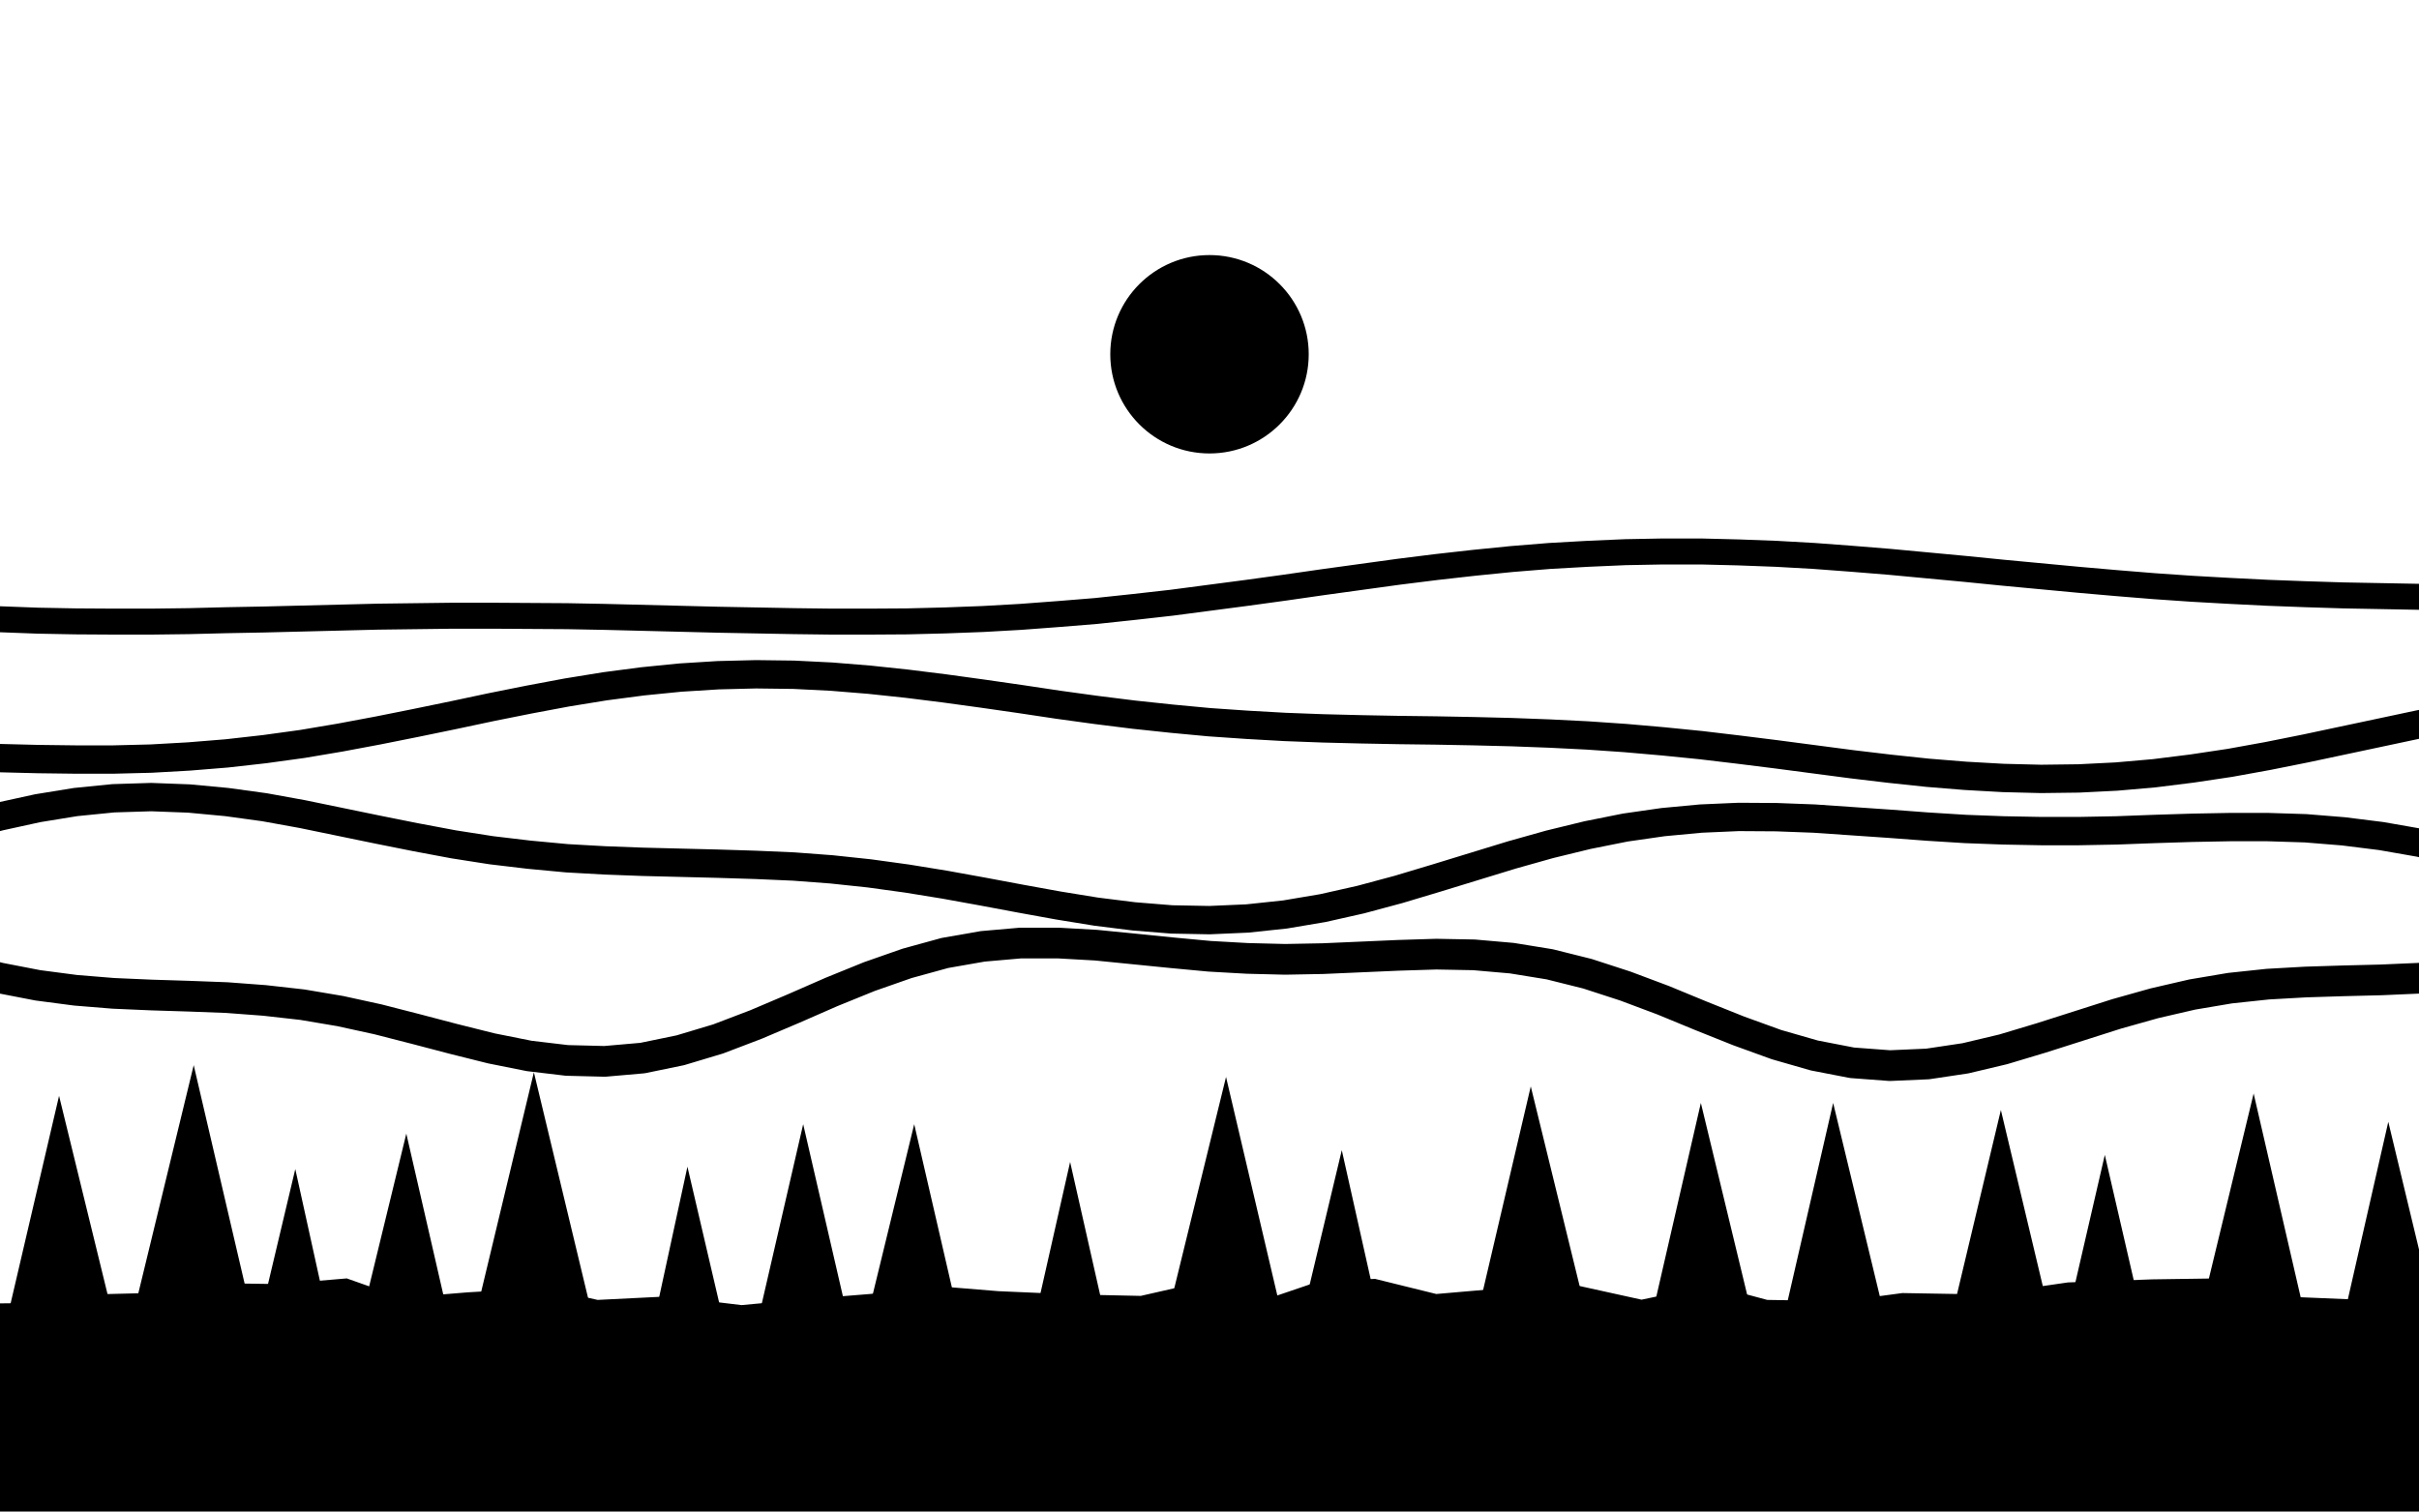
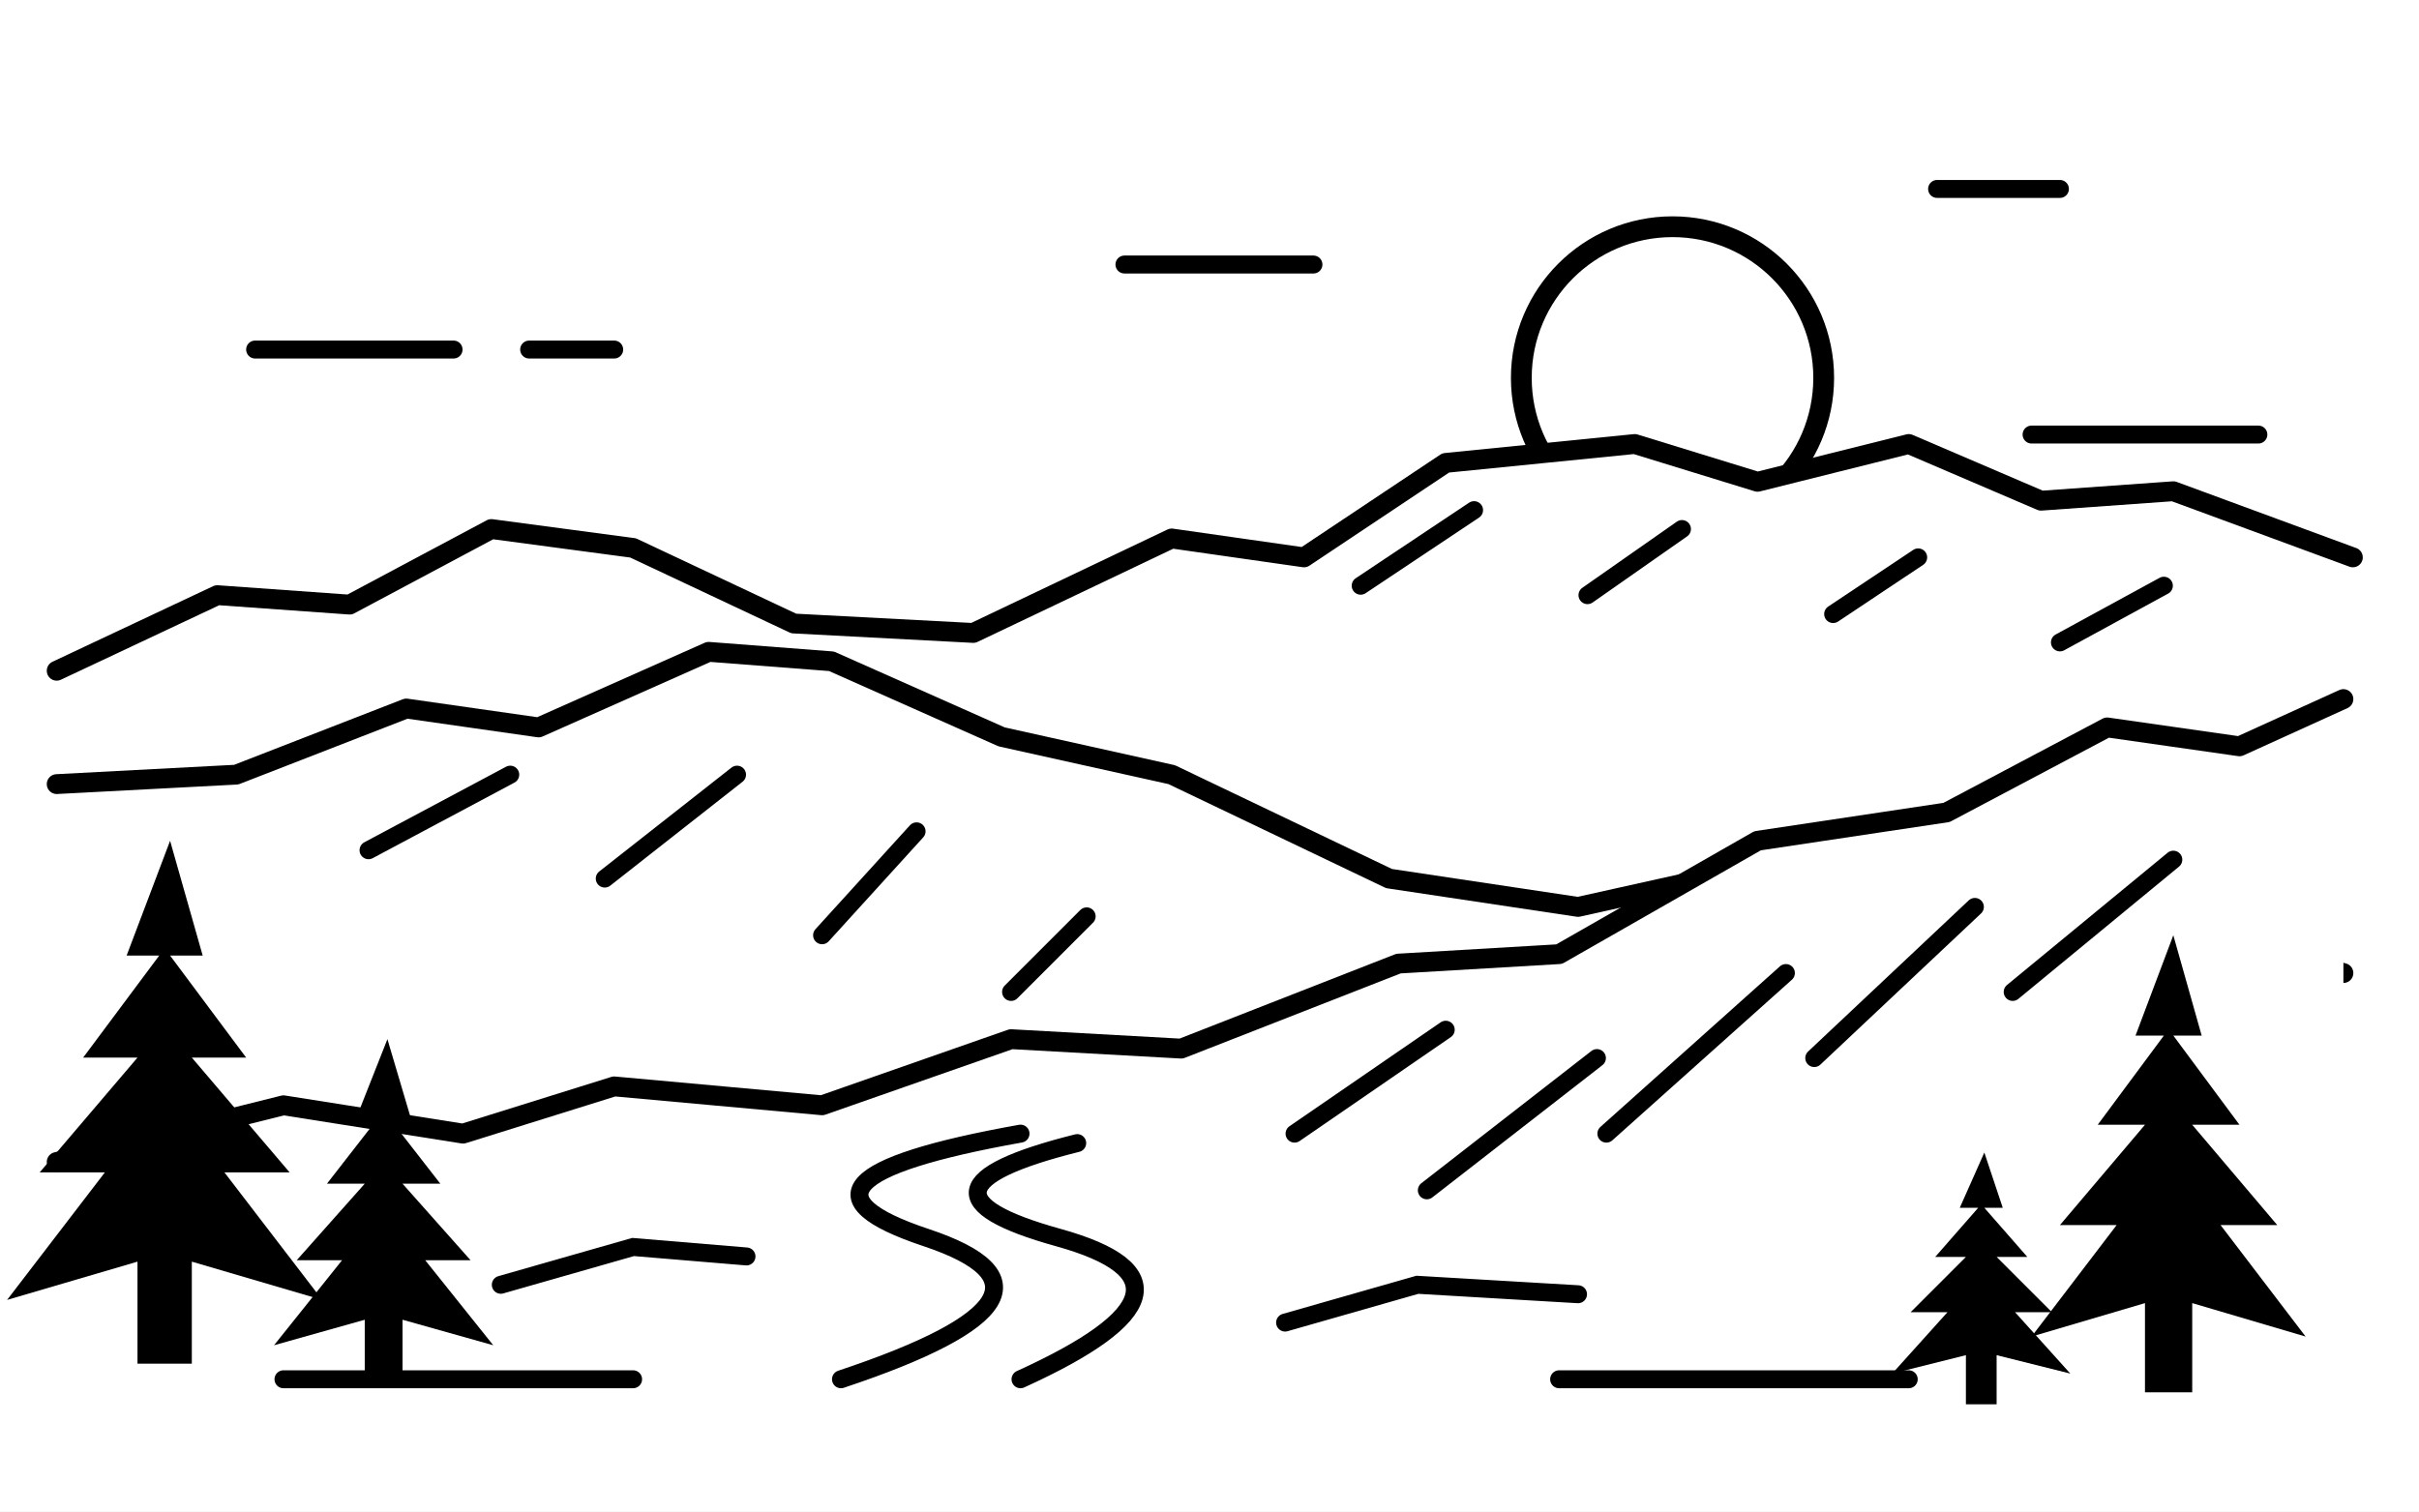
- <svg xmlns="http://www.w3.org/2000/svg" viewBox="0 0 1024 640" width="1024" height="640">
-   <rect width="1024" height="640" fill="#fff" />
-   <circle cx="512" cy="150" r="42" fill="#000" />
-   <polyline points="-16,261.4 0,262.2 16,262.8 32,263.1 48,263.2 64,263.2 80,263.0 96,262.6 112,262.3 128,261.9 144,261.5 160,261.1 176,260.9 192,260.7 208,260.7 224,260.8 240,260.9 256,261.2 272,261.6 288,262.0 304,262.4 320,262.7 336,263.0 352,263.2 368,263.2 384,263.1 400,262.7 416,262.1 432,261.2 448,260.0 464,258.7 480,257.0 496,255.2 512,253.1 528,251.0 544,248.8 560,246.5 576,244.3 592,242.1 608,240.1 624,238.3 640,236.7 656,235.4 672,234.5 688,233.8 704,233.5 720,233.5 736,233.9 752,234.5 768,235.4 784,236.6 800,237.9 816,239.4 832,240.9 848,242.5 864,244.0 880,245.5 896,246.9 912,248.2 928,249.3 944,250.2 960,251.0 976,251.6 992,252.1 1008,252.4 1024,252.7 1040,252.9" fill="none" stroke="#000" stroke-width="11" stroke-linecap="round" stroke-linejoin="round" />
-   <polyline points="-16,320.4 0,321.0 16,321.4 32,321.6 48,321.6 64,321.2 80,320.3 96,319.0 112,317.2 128,315.0 144,312.3 160,309.3 176,306.1 192,302.8 208,299.4 224,296.2 240,293.2 256,290.6 272,288.5 288,286.9 304,285.9 320,285.5 336,285.7 352,286.5 368,287.8 384,289.5 400,291.5 416,293.7 432,296.0 448,298.4 464,300.6 480,302.6 496,304.3 512,305.8 528,306.9 544,307.8 560,308.4 576,308.8 592,309.1 608,309.3 624,309.6 640,310.0 656,310.6 672,311.4 688,312.5 704,313.9 720,315.5 736,317.4 752,319.4 768,321.5 784,323.6 800,325.5 816,327.2 832,328.5 848,329.4 864,329.8 880,329.6 896,328.8 912,327.4 928,325.4 944,323.0 960,320.1 976,316.9 992,313.5 1008,310.1 1024,306.7 1040,303.5" fill="none" stroke="#000" stroke-width="12" stroke-linecap="round" stroke-linejoin="round" />
-   <polyline points="-16,349.8 0,345.7 16,342.2 32,339.6 48,338.0 64,337.5 80,338.1 96,339.6 112,341.8 128,344.7 144,348.0 160,351.3 176,354.5 192,357.5 208,360.0 224,361.9 240,363.4 256,364.3 272,364.9 288,365.3 304,365.7 320,366.2 336,366.9 352,368.1 368,369.8 384,372.0 400,374.6 416,377.5 432,380.5 448,383.4 464,386.0 480,388.0 496,389.3 512,389.6 528,388.9 544,387.2 560,384.5 576,380.9 592,376.6 608,371.8 624,366.9 640,362.0 656,357.5 672,353.6 688,350.4 704,348.1 720,346.6 736,345.9 752,346.0 768,346.6 784,347.7 800,348.8 816,350.0 832,351.0 848,351.6 864,351.9 880,351.9 896,351.6 912,351.0 928,350.5 944,350.2 960,350.2 976,350.7 992,352.0 1008,354.0 1024,356.8 1040,360.2" fill="none" stroke="#000" stroke-width="12" stroke-linecap="round" stroke-linejoin="round" />
-   <polyline points="-16,410.2 0,414.1 16,417.2 32,419.3 48,420.6 64,421.3 80,421.8 96,422.4 112,423.6 128,425.4 144,428.1 160,431.6 176,435.7 192,439.9 208,443.9 224,447.1 240,449.0 256,449.4 272,448.0 288,444.7 304,439.9 320,433.8 336,427.0 352,420.0 368,413.5 384,407.9 400,403.5 416,400.7 432,399.3 448,399.3 464,400.2 480,401.8 496,403.4 512,404.9 528,405.8 544,406.2 560,405.9 576,405.2 592,404.5 608,404.0 624,404.3 640,405.7 656,408.3 672,412.3 688,417.5 704,423.5 720,430.1 736,436.5 752,442.3 768,446.9 784,450.0 800,451.2 816,450.5 832,448.1 848,444.3 864,439.5 880,434.4 896,429.3 912,424.8 928,421.1 944,418.4 960,416.7 976,415.8 992,415.3 1008,414.9 1024,414.2 1040,412.9" fill="none" stroke="#000" stroke-width="13" stroke-linecap="round" stroke-linejoin="round" />
-   <polygon points="-20.0,640.0 -20.0,554.0 -20.0,552.1 15.3,551.7 38.5,548.1 66.4,547.4 90.2,543.3 118.4,543.7 146.8,541.3 170.0,549.5 197.9,547.2 230.2,545.3 253.0,550.4 283.2,548.9 313.9,552.6 341.0,550.1 368.2,547.9 399.4,544.8 422.6,546.7 454.7,548.1 482.9,548.7 507.5,543.1 534.0,550.8 558.7,542.4 582.1,541.5 608.0,547.9 641.5,545.0 668.6,544.5 694.9,550.3 724.6,544.1 748.1,550.4 780.0,550.9 805.3,547.5 840.2,548.1 875.4,543.0 911.1,541.7 938.9,541.3 972.2,549.2 1007.9,550.7 1043.2,547.5 1044.0,554.0 1044.0,640.0" fill="#000" />
-   <polygon points="4,554 25,464 47,554" fill="#000" />
-   <polygon points="57,554 82,451 106,554" fill="#000" />
-   <polygon points="111,554 125,495 138,554" fill="#000" />
-   <polygon points="154,554 172,480 189,554" fill="#000" />
-   <polygon points="202,554 226,454 250,554" fill="#000" />
-   <polygon points="278,554 291,494 305,554" fill="#000" />
-   <polygon points="322,554 340,476 358,554" fill="#000" />
-   <polygon points="368,554 387,476 405,554" fill="#000" />
-   <polygon points="439,554 453,492 467,554" fill="#000" />
-   <polygon points="495,554 519,456 542,554" fill="#000" />
-   <polygon points="552,554 568,487 583,554" fill="#000" />
-   <polygon points="626,554 648,460 671,554" fill="#000" />
-   <polygon points="700,554 720,467 741,554" fill="#000" />
-   <polygon points="756,554 776,467 797,554" fill="#000" />
-   <polygon points="827,554 847,470 867,554" fill="#000" />
-   <polygon points="876,554 891,489 906,554" fill="#000" />
-   <polygon points="932,554 954,463 975,554" fill="#000" />
-   <polygon points="993,554 1011,475 1030,554" fill="#000" />
+ <svg xmlns="http://www.w3.org/2000/svg" width="1024" height="640" viewBox="0 0 256 160">
+   <rect width="256" height="160" fill="white" />
+   <defs>
+     <g id="cedar" fill="black">
+       <path d="M0 0l-4 9h3l-7 8h5l-9 9h6l-9 10 12-3v8h5v-8l12 3         -9-10h6l-9-9h5l-7-8h3Z" />
+     </g>
+   </defs>
+   <circle cx="177" cy="40" r="16" fill="none" stroke="black" stroke-width="2.2" />
+   <g fill="none" stroke="black" stroke-width="1.9" stroke-linecap="round">
+     <path d="M119 28h20m66-8h13m-3 26h24M27 37h21m8 0h9" />
+   </g>
+   <g fill="none" stroke="black" stroke-width="2.1" stroke-linejoin="round" stroke-linecap="round">
+     <path fill="white" stroke="none" d="M6 71l17-8 14 1 15-8 15 2 17 8 19 1 21-10 14 2       15-10 20-2 13 4 16-4 14 6 14-1 19 7V151H6Z" />
+     <path d="M6 71l17-8 14 1 15-8 15 2 17 8 19 1 21-10 14 2       15-10 20-2 13 4 16-4 14 6 14-1 19 7" />
+     <path fill="white" stroke="none" d="M6 83l19-1 18-7 14 2 18-8 13 1 18 8 18 4 23 11       20 3 18-4 19 3 16 6 17-1 11 3V151H6Z" />
+     <path d="M6 83l19-1 18-7 14 2 18-8 13 1 18 8 18 4 23 11       20 3 18-4 19 3 16 6 17-1 11 3" />
+     <path fill="white" stroke="none" d="M6 123l24-6 19 3 16-5 22 2 20-7 18 1 23-9 17-1       21-12 20-3 17-9 14 2 11-5V151H6Z" />
+     <path d="M6 123l24-6 19 3 16-5 22 2 20-7 18 1 23-9 17-1       21-12 20-3 17-9 14 2 11-5" />
+   </g>
+   <g fill="none" stroke="black" stroke-width="1.9" stroke-linecap="round">
+     <path d="M144 62l12-8m12 9 10-7m16 9 9-6m15 9 11-6" />
+     <path d="M39 90l15-8m10 11 14-11m9 17 10-11m10 17 8-8" />
+     <path d="M137 120l16-11m-2 17 18-14m1 8 19-17m3 9 17-16m4 9 17-14" />
+     <path d="M108 120q-28 5-10 11t-9 15m25-25q-20 5-2 10t-4 15" />
+     <path d="M53 136l14-4 12 1m57 7 14-4 17 1m-137 9h37m98 0h37" />
+   </g>
+   <use href="#cedar" transform="translate(18 89) scale(1.15 1.35)" />
+   <use href="#cedar" transform="translate(41 110) scale(.8 .9)" />
+   <use href="#cedar" transform="translate(230 99) scale(1 1.18)" />
+   <use href="#cedar" transform="translate(210 122) scale(.65 .65)" />
</svg>
